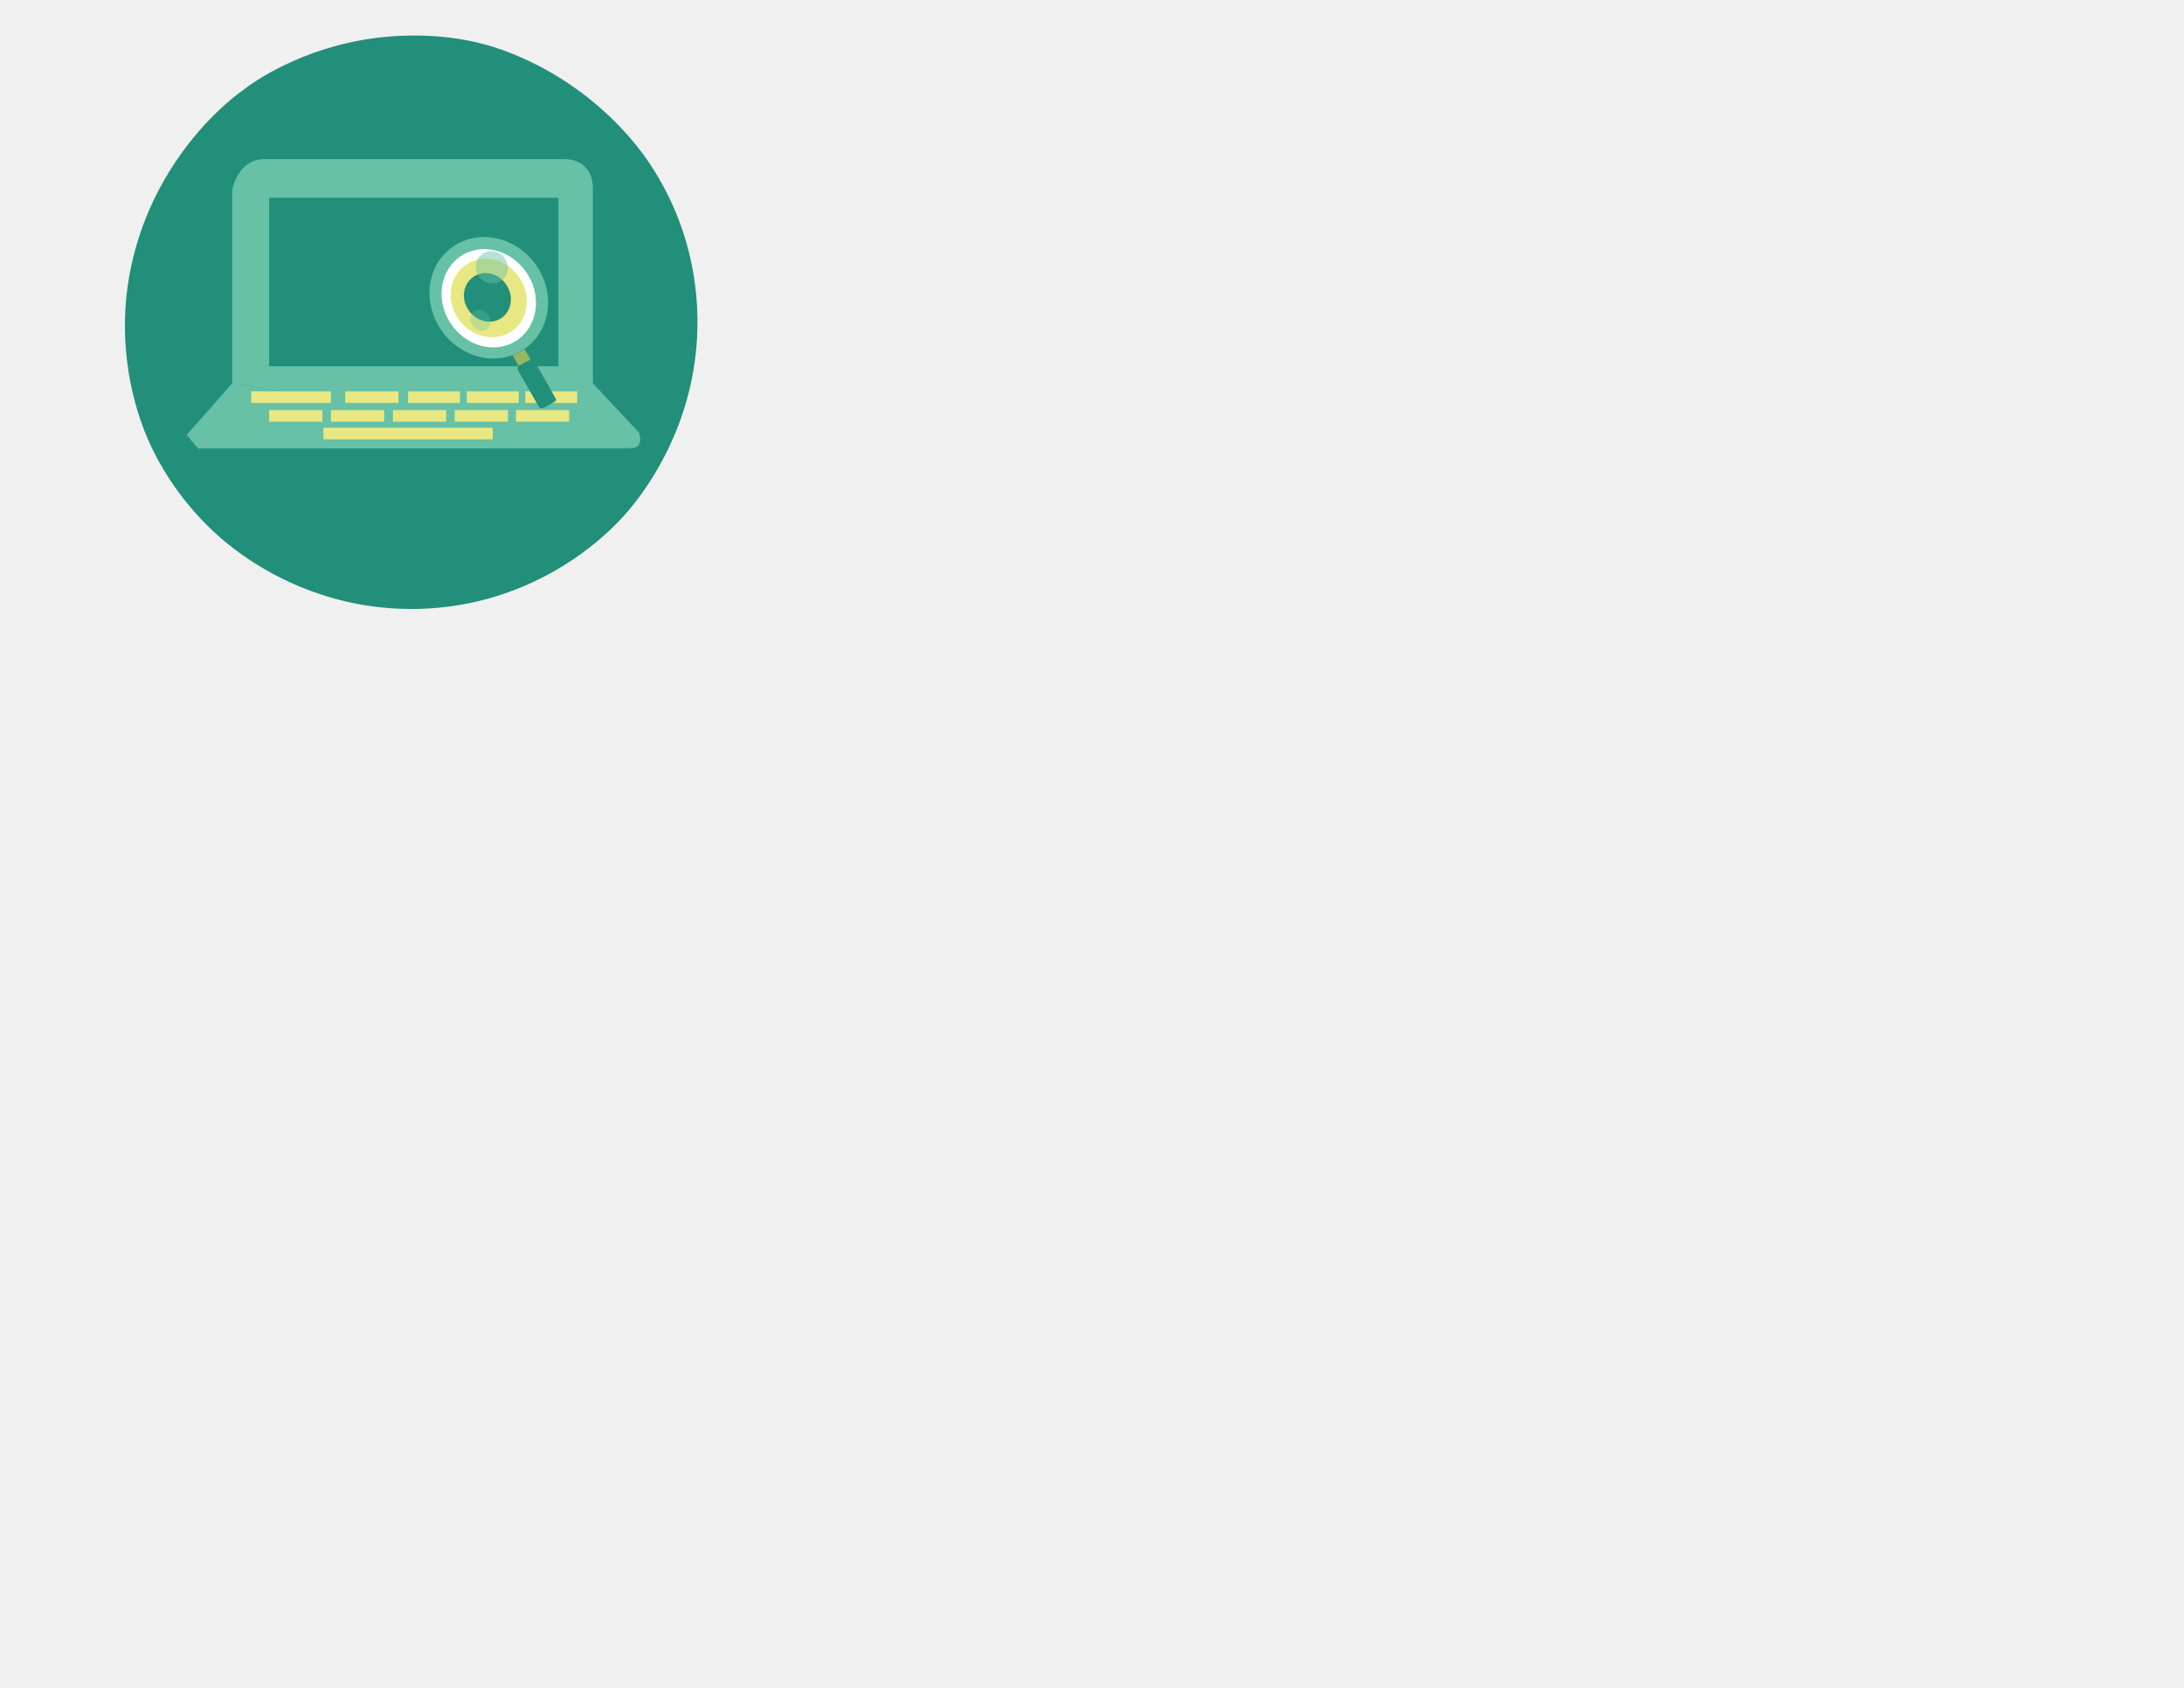
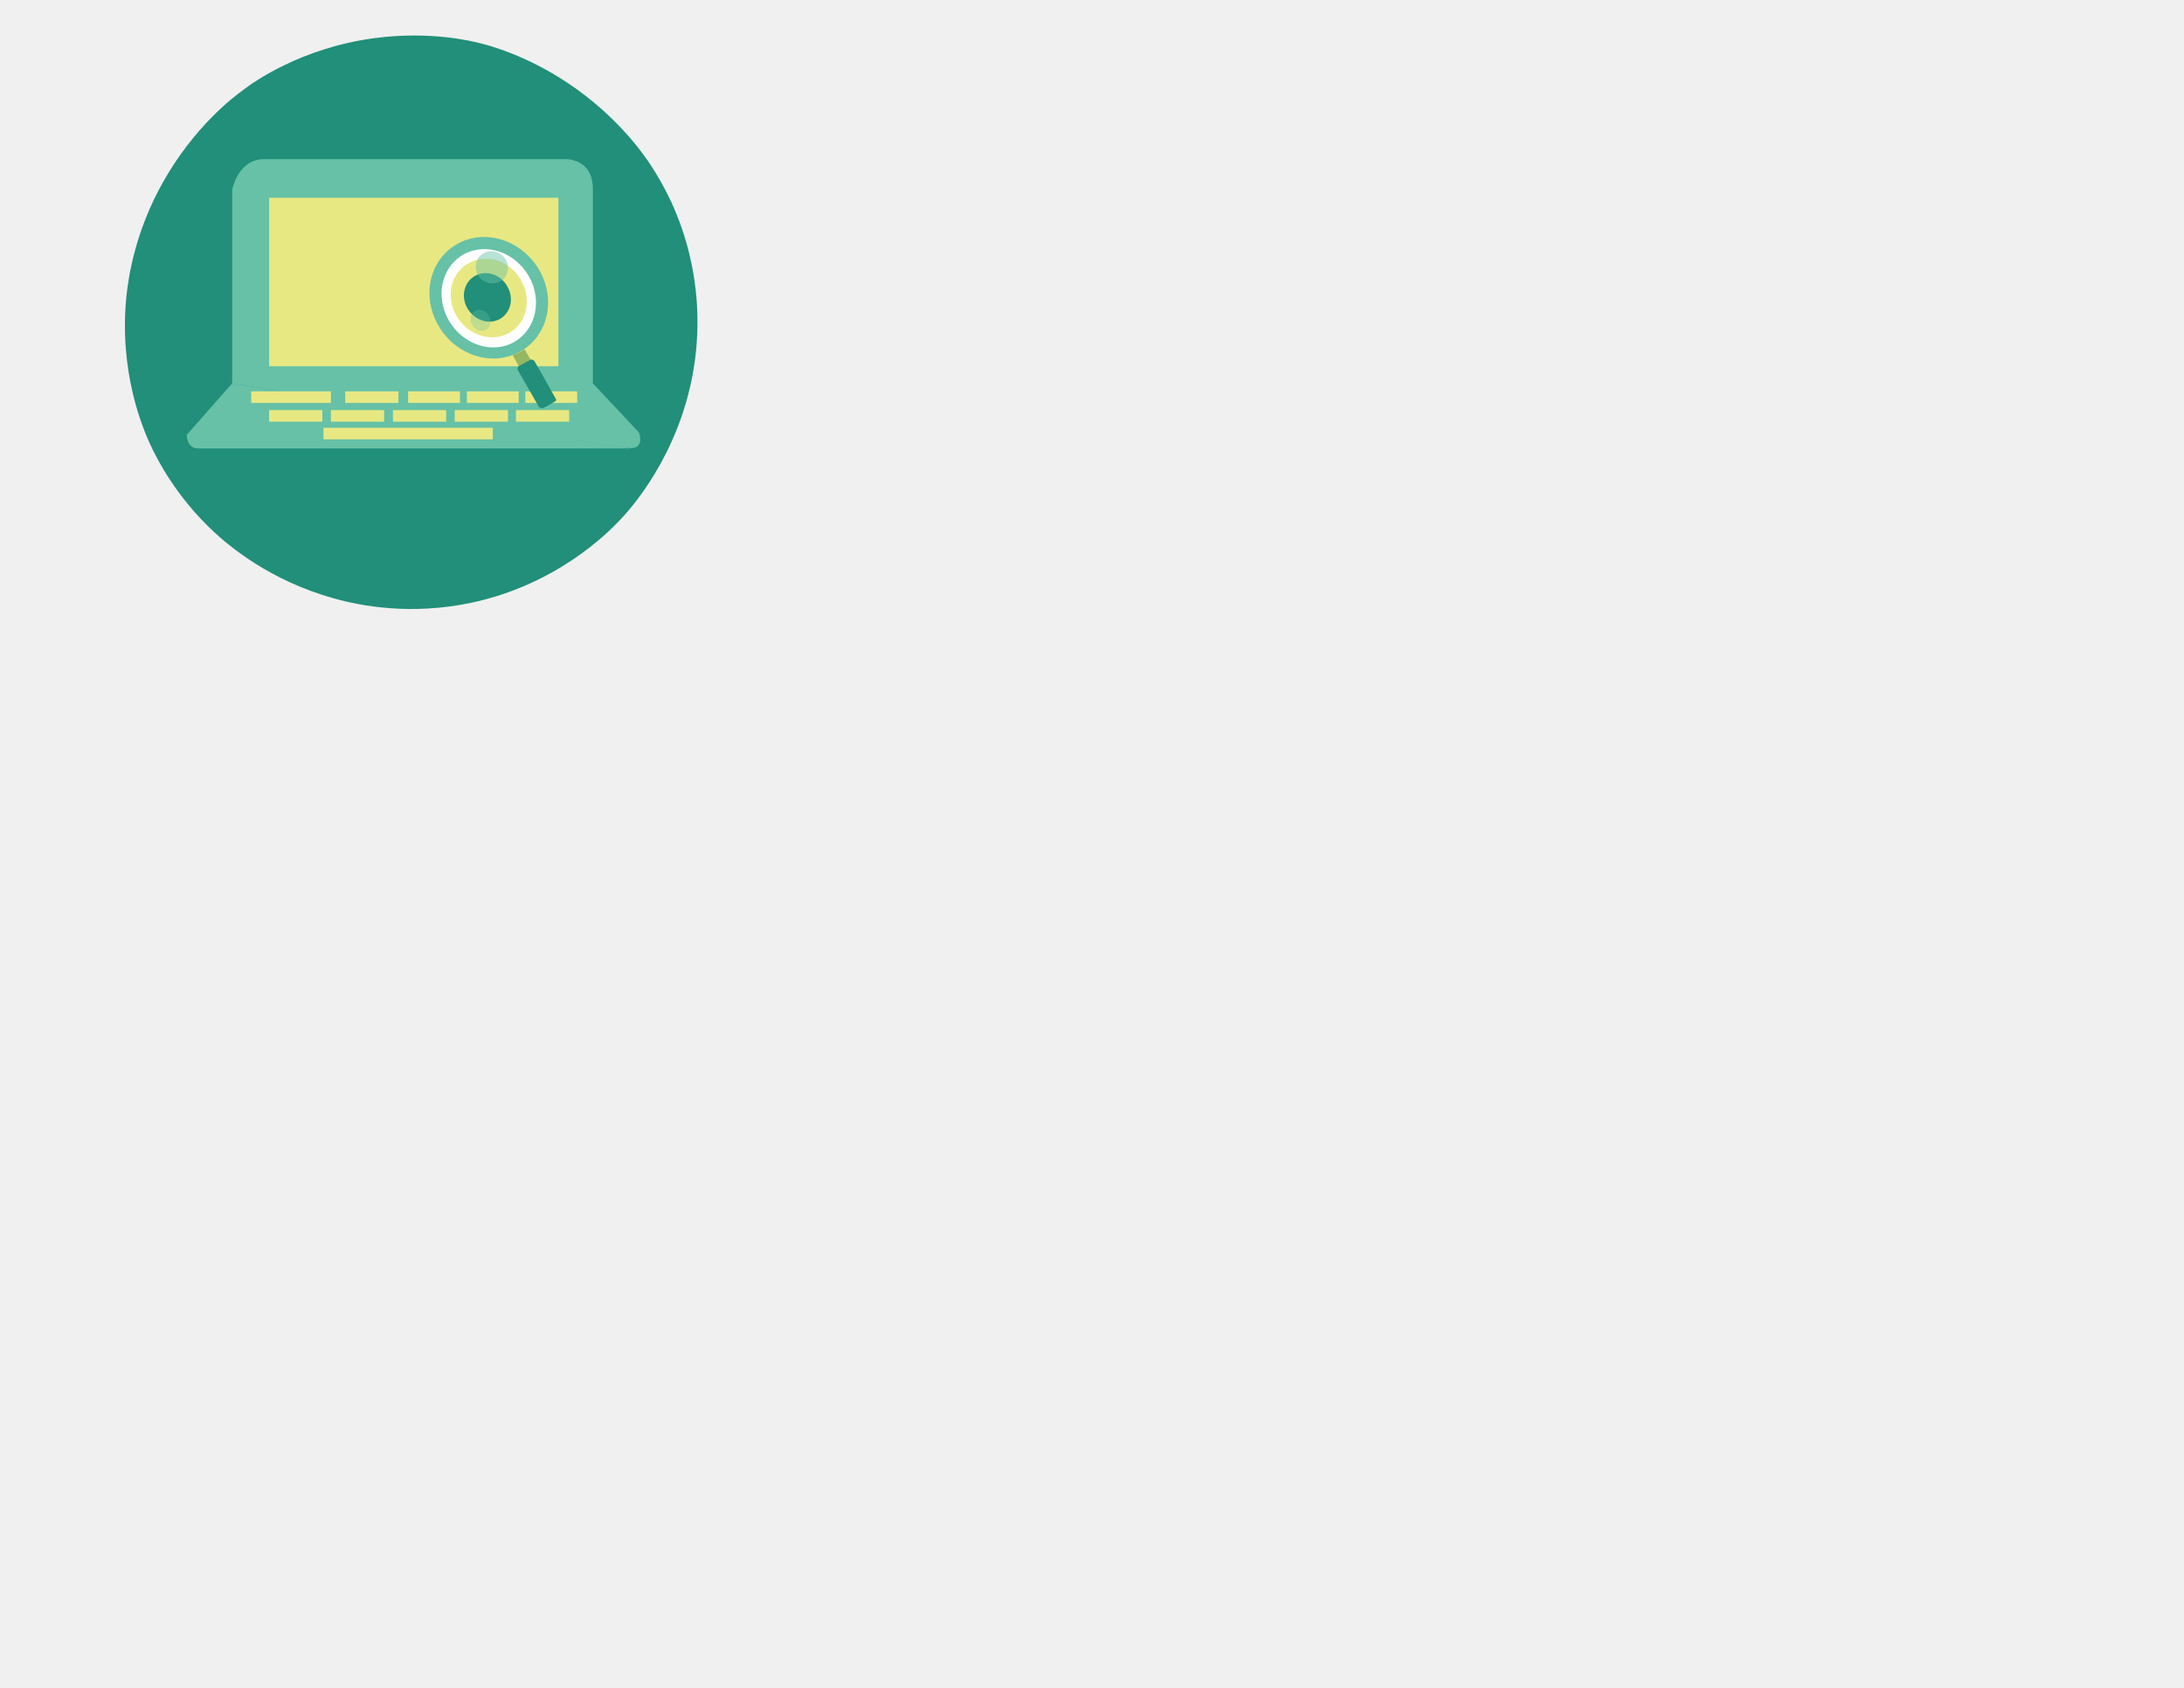
- <svg xmlns="http://www.w3.org/2000/svg" width="792" height="612" viewBox="90 91 792 612" enable-background="new 90 91 792 612">
-   <style type="text/css">.st0{fill:#218F79;} .st1{fill:#66C1A6;} .st2{fill:#E8E883;} .st3{fill:#FFFFFF;} .st4{opacity:0.47;fill:#66C1A6;enable-background:new ;} .st5{opacity:0.31;fill:#66C1A6;enable-background:new ;} .st6{fill:#94B761;}</style>
-   <path class="st0" d="M226 104.8c19.8-2.6 34.9 1 38.6 2 2.9.7 16.4 4.3 31.6 14.5 17.6 11.8 27.1 25.5 29.6 29.3 4.1 6.2 11.2 18.3 14.8 35.2 1.4 6.5 4 21.4.8 39.8-5.4 31.1-23.2 50.5-26.9 54.3-4.4 4.6-22.9 23.2-53.8 29.7-21.6 4.5-39.6 1.2-49.5-1.6-23.6-6.5-38.5-19.4-43.7-24.2-13.6-12.7-20.4-26-23-31.6-2.5-5.4-11.6-26.3-8.6-54.3.7-6.3 3-22.8 13.3-41 11.2-19.9 25.5-30.8 28.9-33.2 3.4-2.7 21.1-15.4 47.9-18.9z" />
-   <path class="st1" d="M174.2 230v-70.2s2-11.1 11.6-11.1h108.8s10.4-.7 10.4 10.9v70.5h-130.8v-.1zM318.8 253.6h-157l-4.1-4.9 16.5-18.7 144.6 23.6z" />
-   <path class="st0" d="M187.6 162.7h104.9v61.1h-104.9z" />
-   <path class="st1" d="M305 230l16.7 17.8s2.2 5.7-2.9 5.7-144.6-23.5-144.6-23.5h130.8z" />
-   <path class="st2" d="M181.1 232.9h28.9v4.2h-28.9zM215.2 232.9h19.3v4.2h-19.3zM187.6 239.7h19.3v4.2h-19.3zM210 239.7h19.3v4.2h-19.3zM232.5 239.7h19.3v4.2h-19.3zM254.9 239.7h19.3v4.2h-19.3zM277.1 239.7h19.3v4.2h-19.3zM238 232.9h18.8v4.2h-18.8zM259.3 232.9h18.8v4.2h-18.8zM280.5 232.9h18.8v4.2h-18.8zM207.3 246.1h61.4v4.2h-61.4z" />
-   <path class="st1" d="M285.6 189c6.2 10.9 3 24.1-7.2 29.6-10.1 5.5-23.3 1.2-29.5-9.7s-3-24.1 7.2-29.6c10.1-5.5 23.3-1.1 29.5 9.7z" />
-   <path class="st3" d="M281.8 191.2c5 8.8 2.5 19.5-5.5 23.9s-18.6.8-23.6-8-2.5-19.5 5.5-23.9c8-4.4 18.6-.8 23.6 8z" />
-   <path class="st2" d="M279 192.7c4 7 2 15.6-4.5 19.1s-15 .7-19-6.3-2-15.6 4.5-19.1c6.5-3.6 15-.8 19 6.3z" />
-   <path class="st0" d="M274 194.9c2.5 4.3 1.2 9.6-2.8 11.8s-9.2.4-11.7-3.9-1.2-9.6 2.8-11.8c4-2.2 9.3-.5 11.7 3.9z" />
-   <path class="st4" d="M273.4 185.2c1.6 2.8.7 6.4-2.1 7.9s-6.4.4-8-2.4c-1.6-2.8-.7-6.4 2.1-7.9s6.4-.5 8 2.4z" />
-   <path class="st5" d="M267.3 205.5c1.1 1.9.6 4.2-1.1 5.1-1.7.9-4 .1-5-1.8-1.1-1.9-.6-4.2 1.1-5.1 1.6-.9 3.9-.1 5 1.8z" />
-   <path class="st6" d="M275.9 219.8l2.2 3.9 4.3-2.3-2.2-3.8s-.4.4-1.8 1.1l-2.5 1.1z" />
-   <path class="st0" d="M278.1 223.7s-.7.8-.3 1.5l7.6 13.3s.7.7 1.4.5c.8-.2 4.7-2.6 4.7-2.6s.4-.4 0-.9c-.3-.6-7.7-13.6-7.7-13.6s-.8-.8-1.4-.5c-.6.3-4.3 2.3-4.3 2.3z" />
+ <svg xmlns="http://www.w3.org/2000/svg" version="1.1" id="Layer_1" x="0px" y="0px" width="792px" height="612px" viewBox="90 91 792 612" style="enable-background:new 90 91 792 612;" xml:space="preserve">
+   <style type="text/css">
+ 	.st0{fill:#218F79;}
+ 	.st1{fill:#66C1A6;}
+ 	.st2{fill:#E8E883;}
+ 	.st3{fill:#FFFFFF;}
+ 	.st4{opacity:0.47;fill:#66C1A6;enable-background:new    ;}
+ 	.st5{opacity:0.31;fill:#66C1A6;enable-background:new    ;}
+ 	.st6{fill:#94B761;}
+ </style>
+   <path class="st0" d="M226,104.8c19.8-2.6,34.9,1,38.6,2c2.9,0.7,16.4,4.3,31.6,14.5c17.6,11.8,27.1,25.5,29.6,29.3  c4.1,6.2,11.2,18.3,14.8,35.2c1.4,6.5,4,21.4,0.8,39.8c-5.4,31.1-23.2,50.5-26.9,54.3c-4.4,4.6-22.9,23.2-53.8,29.7  c-21.6,4.5-39.6,1.2-49.5-1.6c-23.6-6.5-38.5-19.4-43.7-24.2c-13.6-12.7-20.4-26-23-31.6c-2.5-5.4-11.6-26.3-8.6-54.3  c0.7-6.3,3-22.8,13.3-41c11.2-19.9,25.5-30.8,28.9-33.2C181.5,121,199.2,108.3,226,104.8z" />
+   <path class="st1" d="M174.2,230v-70.2c0,0,2-11.1,11.6-11.1c9.6,0,108.8,0,108.8,0S305,148,305,159.6c0,11.6,0,70.5,0,70.5H174.2  V230z" />
+   <path class="st1" d="M318.8,253.6c0,0-152.9,0-157,0s-4.1-4.9-4.1-4.9l16.5-18.7L318.8,253.6z" />
+   <rect x="187.6" y="162.7" class="st2" width="104.9" height="61.1" />
+   <path class="st1" d="M305,230l16.7,17.8c0,0,2.2,5.7-2.9,5.7c-5.1,0-144.6-23.5-144.6-23.5H305z" />
+   <rect x="181.1" y="232.9" class="st2" width="28.9" height="4.2" />
+   <rect x="215.2" y="232.9" class="st2" width="19.3" height="4.2" />
+   <rect x="187.6" y="239.7" class="st2" width="19.3" height="4.2" />
+   <rect x="210" y="239.7" class="st2" width="19.3" height="4.2" />
+   <rect x="232.5" y="239.7" class="st2" width="19.3" height="4.2" />
+   <rect x="254.9" y="239.7" class="st2" width="19.3" height="4.2" />
+   <rect x="277.1" y="239.7" class="st2" width="19.3" height="4.2" />
+   <rect x="238" y="232.9" class="st2" width="18.8" height="4.2" />
+   <rect x="259.3" y="232.9" class="st2" width="18.8" height="4.2" />
+   <rect x="280.5" y="232.9" class="st2" width="18.8" height="4.2" />
+   <rect x="207.3" y="246.1" class="st2" width="61.4" height="4.2" />
+   <path class="st1" d="M285.6,189c6.2,10.9,3,24.1-7.2,29.6c-10.1,5.5-23.3,1.2-29.5-9.7s-3-24.1,7.2-29.6  C266.2,173.8,279.4,178.2,285.6,189z" />
+   <path class="st3" d="M281.8,191.2c5,8.8,2.5,19.5-5.5,23.9s-18.6,0.8-23.6-8c-5-8.8-2.5-19.5,5.5-23.9  C266.2,178.8,276.8,182.4,281.8,191.2z" />
+   <path class="st2" d="M279,192.7c4,7,2,15.6-4.5,19.1s-15,0.7-19-6.3c-4-7-2-15.6,4.5-19.1C266.5,182.8,275,185.6,279,192.7z" />
+   <path class="st0" d="M274,194.9c2.5,4.3,1.2,9.6-2.8,11.8s-9.2,0.4-11.7-3.9c-2.5-4.3-1.2-9.6,2.8-11.8  C266.3,188.8,271.6,190.5,274,194.9z" />
+   <path class="st4" d="M273.4,185.2c1.6,2.8,0.7,6.4-2.1,7.9c-2.8,1.5-6.4,0.4-8-2.4c-1.6-2.8-0.7-6.4,2.1-7.9  C268.2,181.3,271.8,182.3,273.4,185.2z" />
+   <path class="st5" d="M267.3,205.5c1.1,1.9,0.6,4.2-1.1,5.1c-1.7,0.9-4,0.1-5-1.8c-1.1-1.9-0.6-4.2,1.1-5.1  C263.9,202.8,266.2,203.6,267.3,205.5z" />
+   <path class="st6" d="M275.9,219.8l2.2,3.9l4.3-2.3l-2.2-3.8c0,0-0.4,0.4-1.8,1.1S275.9,219.8,275.9,219.8z" />
+   <path class="st0" d="M278.1,223.7c0,0-0.7,0.8-0.3,1.5s7.6,13.3,7.6,13.3s0.7,0.7,1.4,0.5c0.8-0.2,4.7-2.6,4.7-2.6s0.4-0.4,0-0.9  c-0.3-0.6-7.7-13.6-7.7-13.6s-0.8-0.8-1.4-0.5C281.8,221.7,278.1,223.7,278.1,223.7z" />
</svg>
